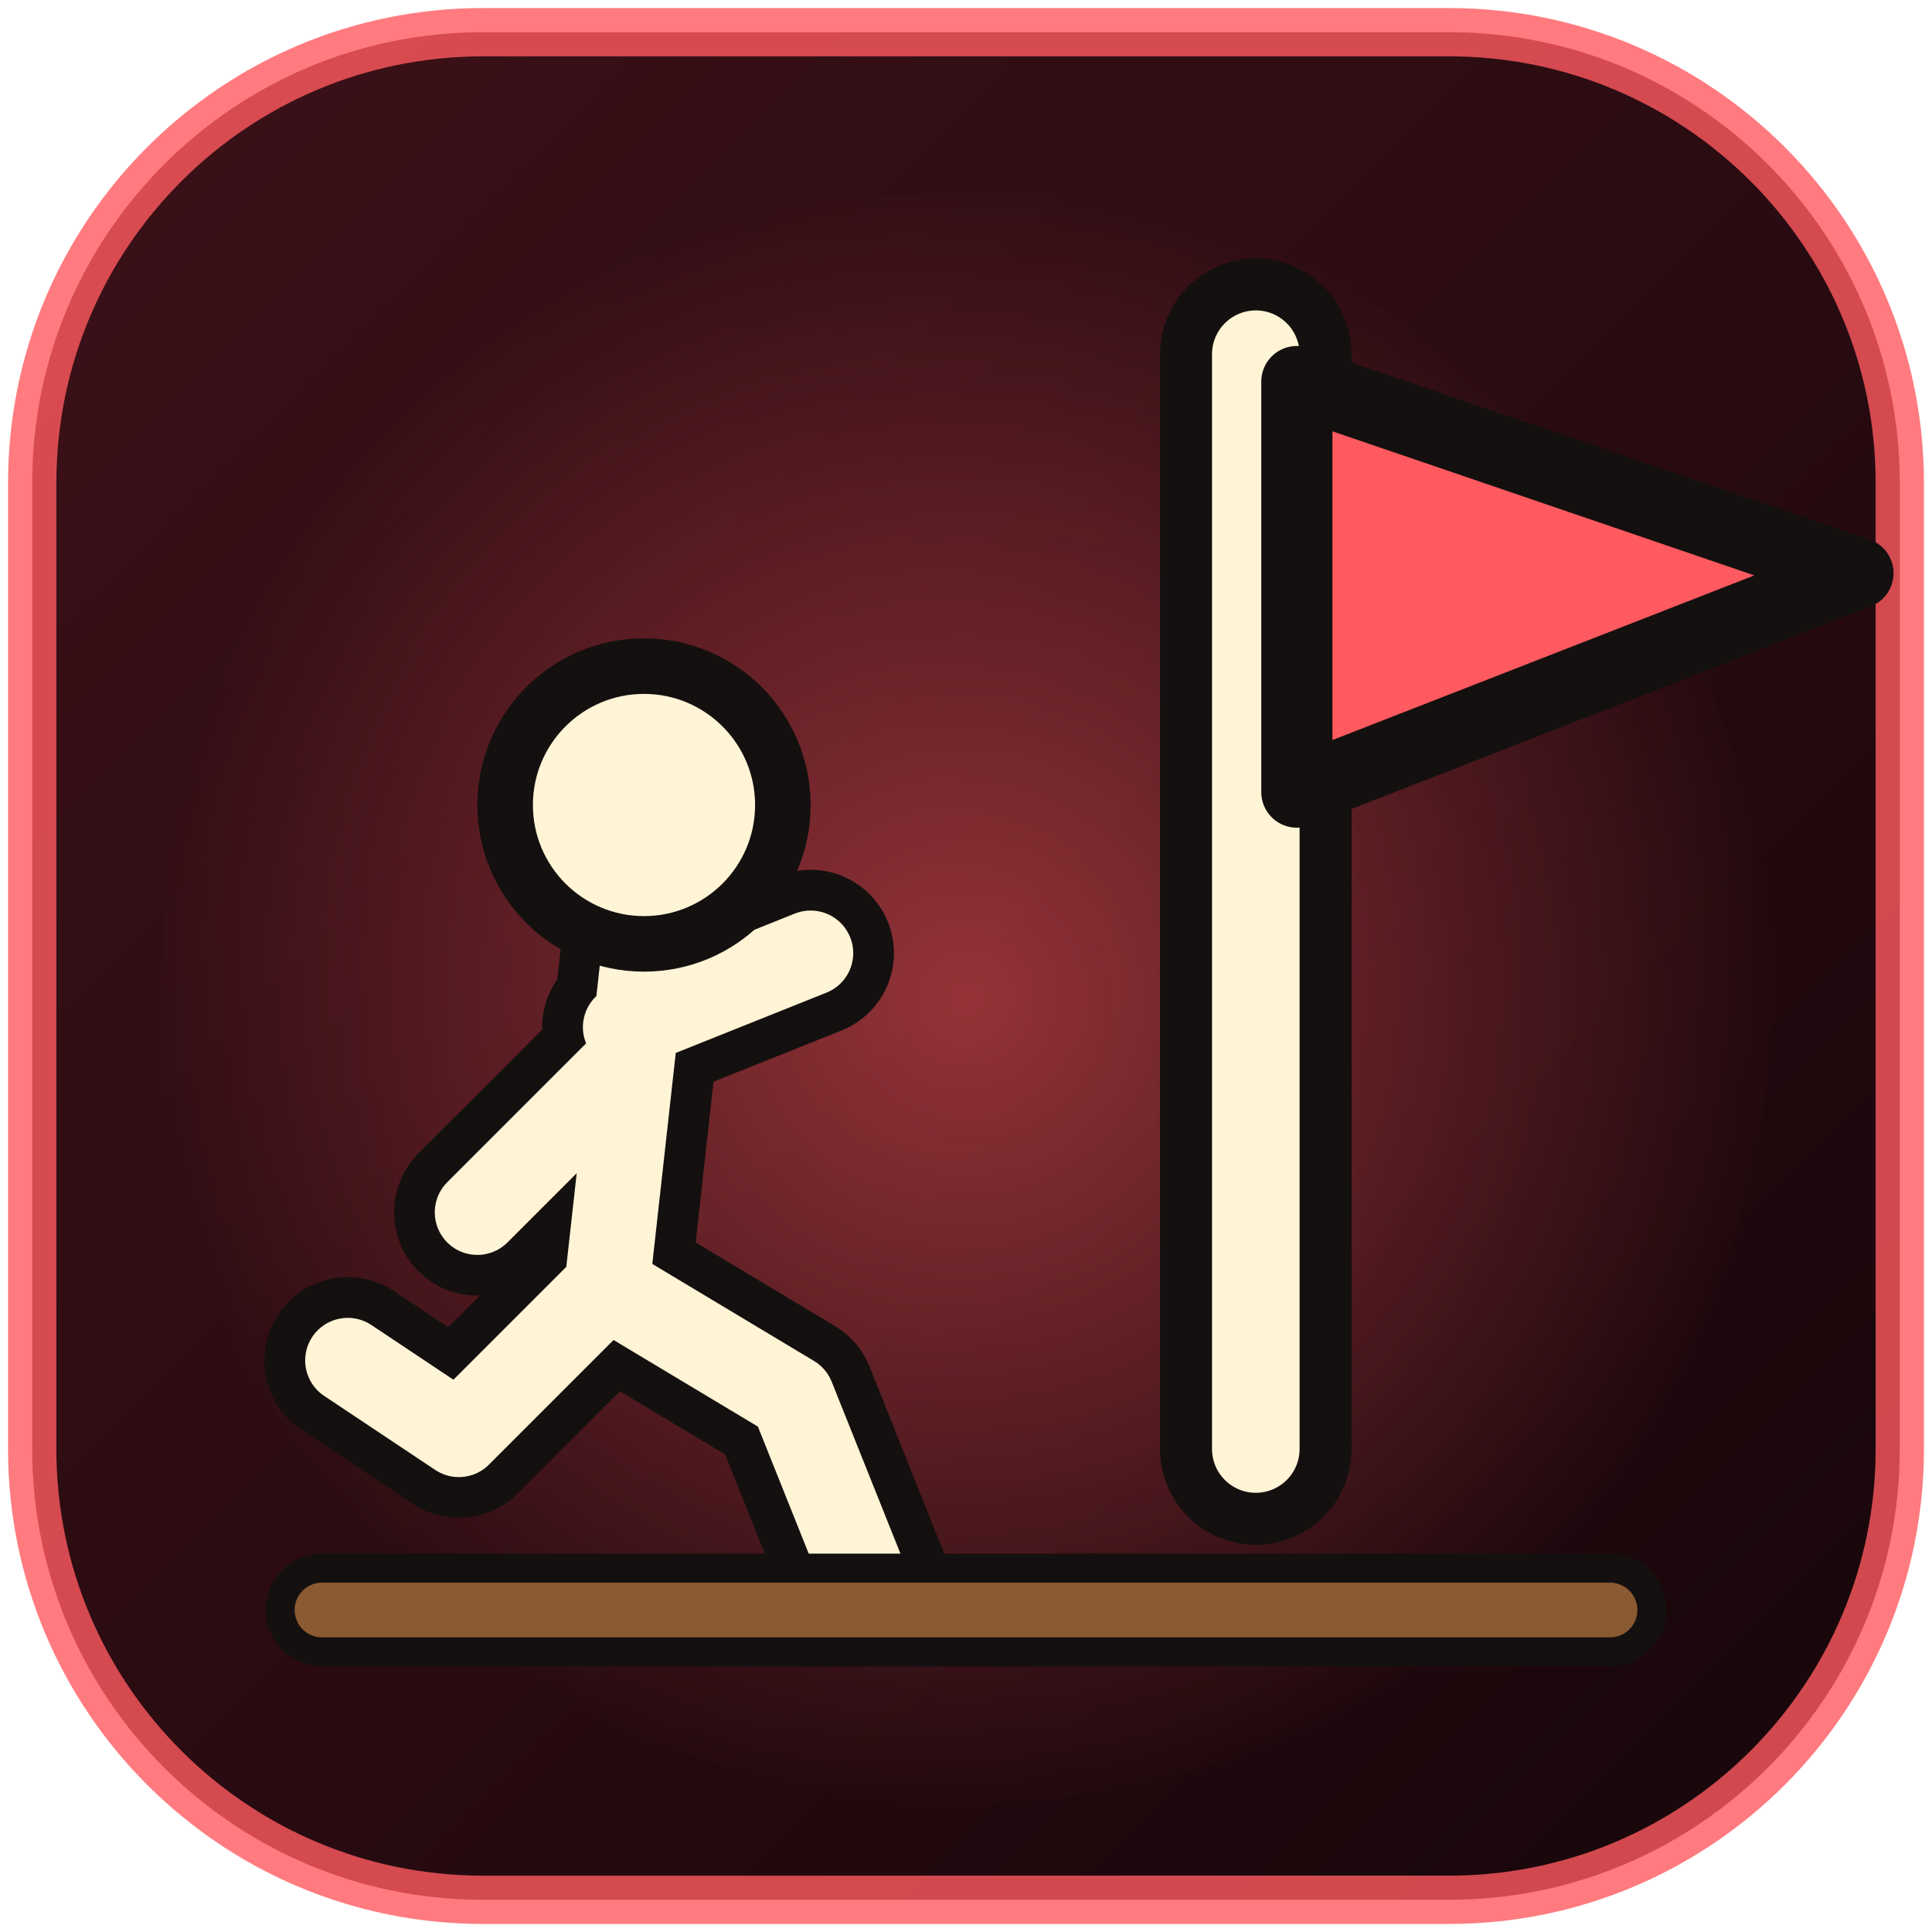
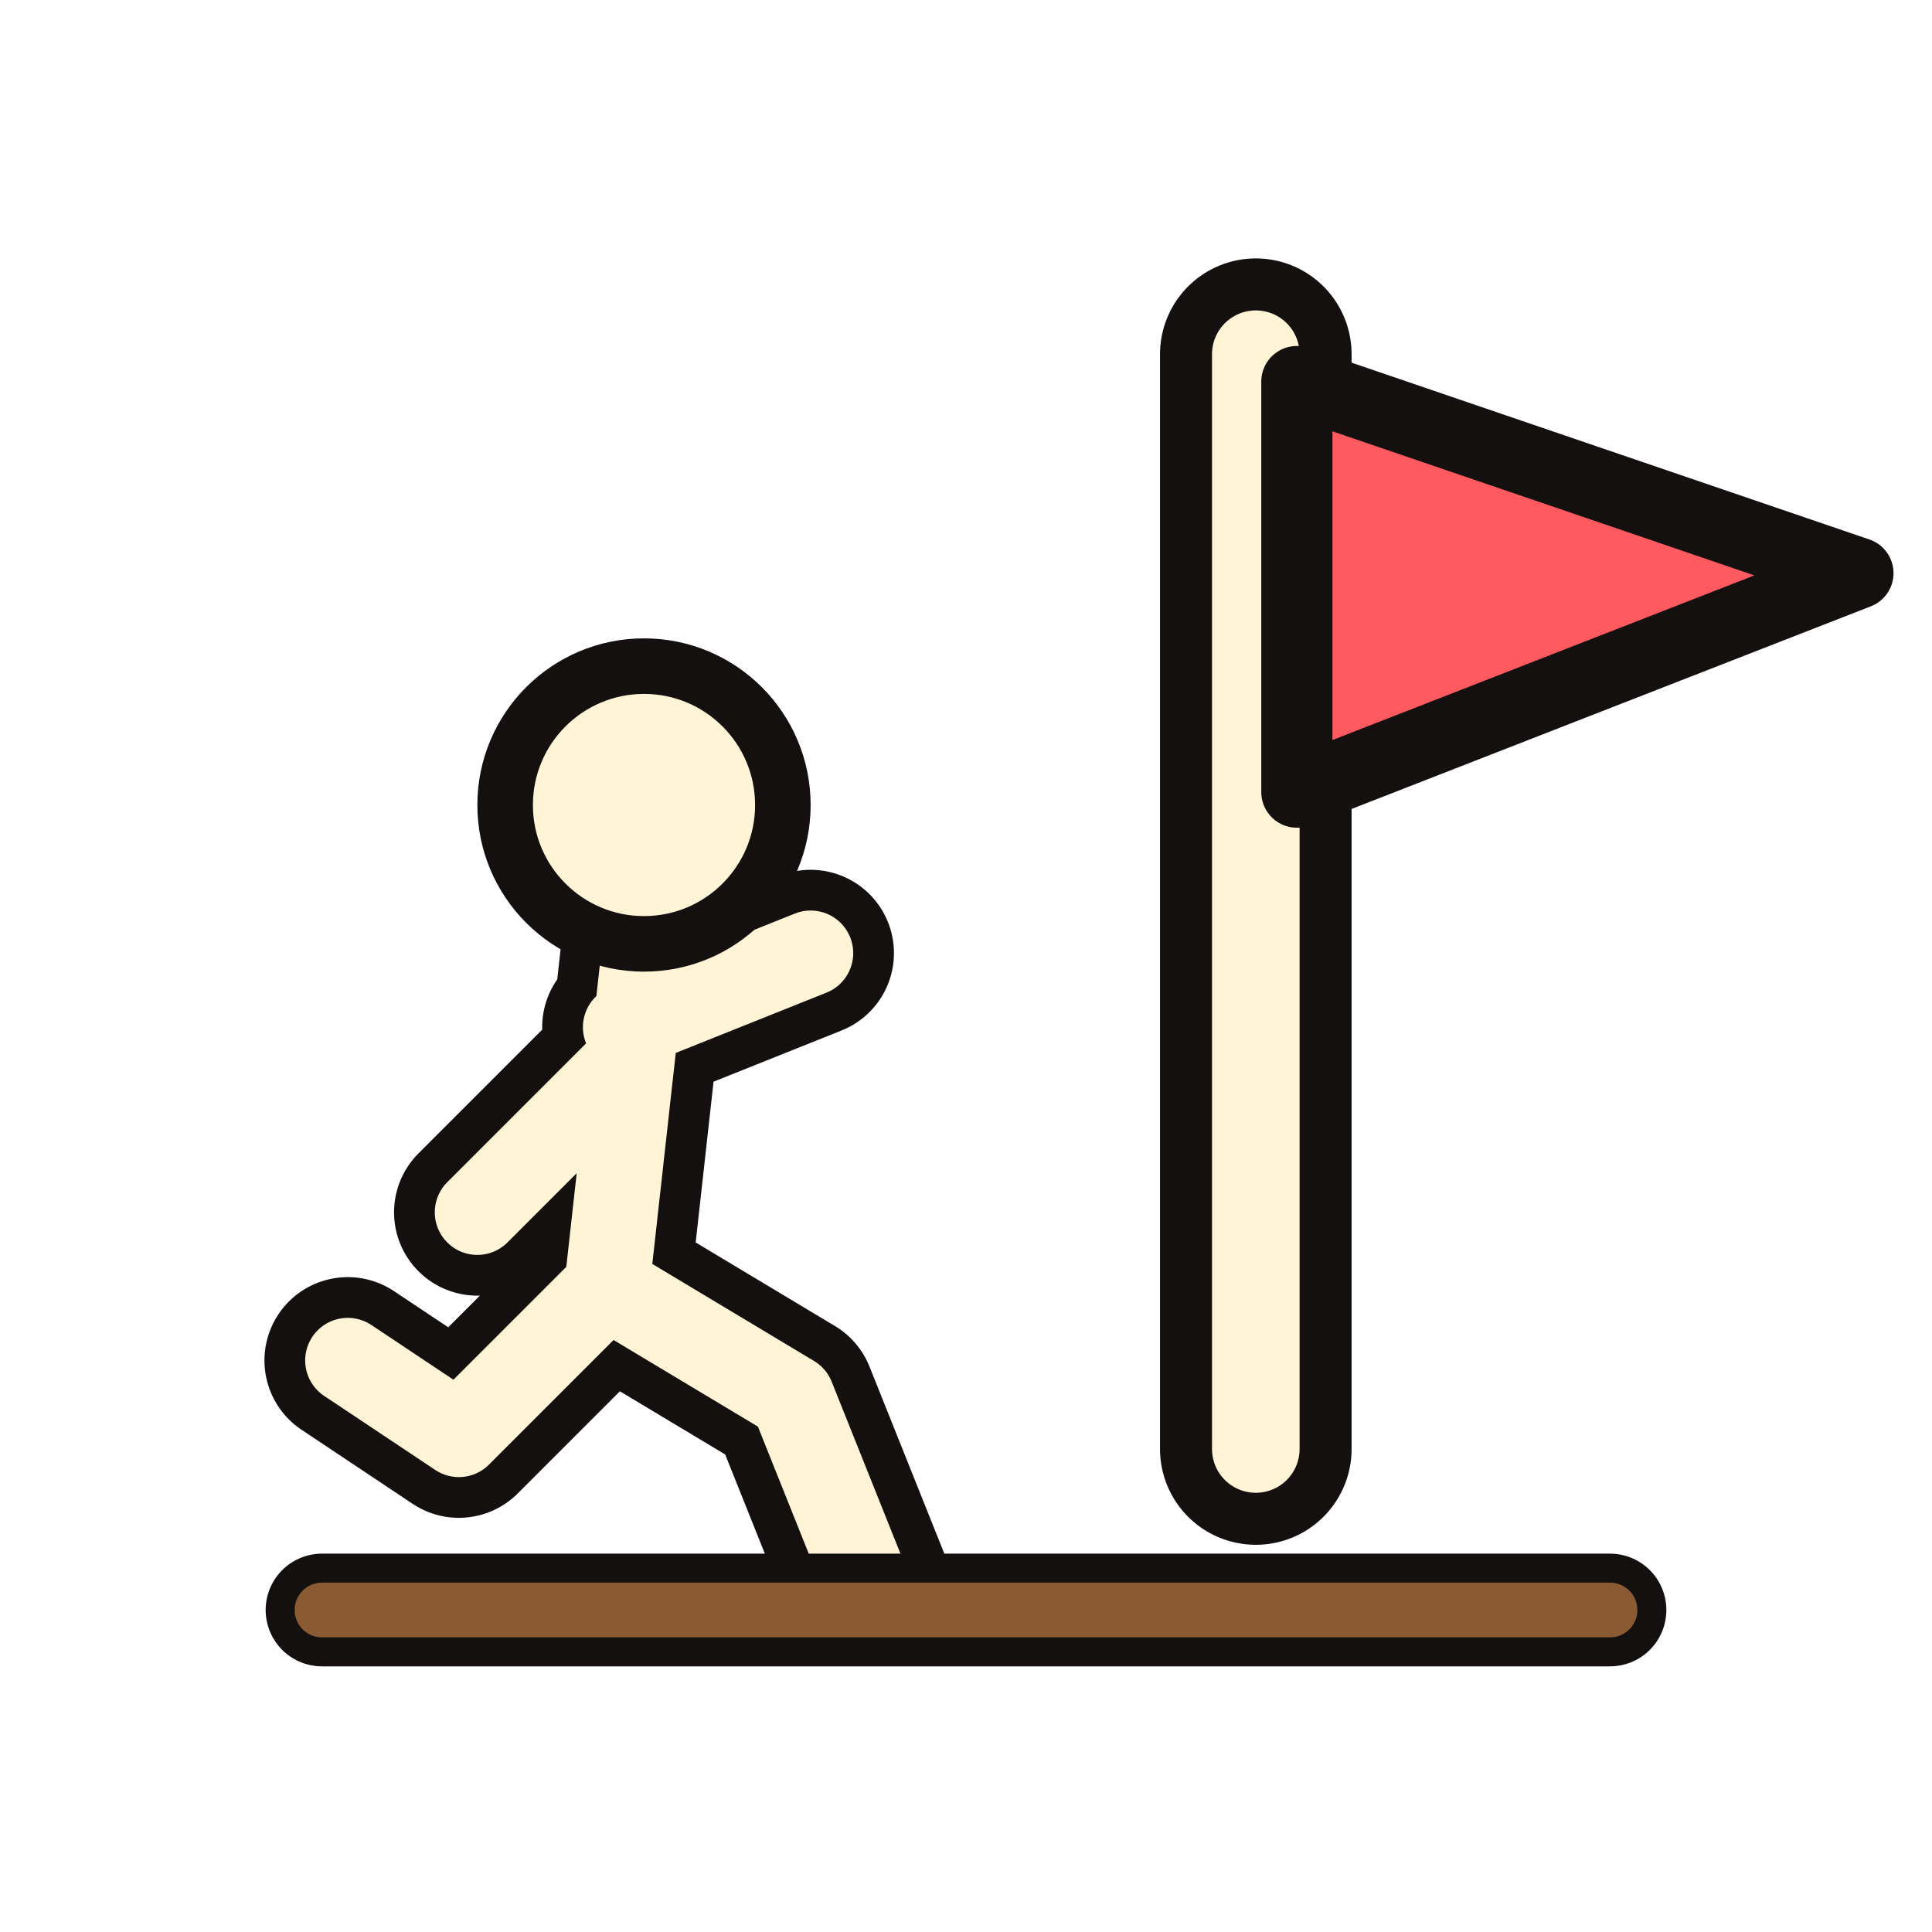
<svg xmlns="http://www.w3.org/2000/svg" viewBox="0 0 120 120">
  <defs>
    <linearGradient id="bctf" x1="0" y1="0" x2="1" y2="1">
      <stop offset="0" stop-color="#3d1118" />
      <stop offset="1" stop-color="#16060a" />
    </linearGradient>
    <radialGradient id="gctf" cx=".5" cy=".5" r=".5">
      <stop offset="0" stop-color="#ff5a5f" stop-opacity=".5" />
      <stop offset="1" stop-color="#ff5a5f" stop-opacity="0" />
    </radialGradient>
  </defs>
-   <rect x="2" y="2" width="116" height="116" rx="28" fill="url(#bctf)" stroke="#ff5a5f" stroke-opacity=".8" stroke-width="3" />
-   <circle cx="60" cy="62" r="50" fill="url(#gctf)" />
  <g transform="translate(78 56) scale(1.7)">
    <path d="M0 -20 V20" stroke="#14100f" stroke-width="7" stroke-linecap="round" />
    <path d="M0 -20 V20" stroke="#fff4d6" stroke-width="3.2" stroke-linecap="round" />
    <path d="M1.5 -19 L22 -12 L1.5 -4 Z" fill="#ff5a5f" stroke="#14100f" stroke-width="2.6" stroke-linejoin="round" />
  </g>
  <g transform="translate(40 50) scale(1.15)">
    <path d="M0 8 L-2 26 M-1 12 L9 8 M-1 14 L-9 22 M-2 26 L8 32 L12 42 M-2 26 L-10 34 L-16 30" fill="none" stroke="#14100f" stroke-width="9" stroke-linecap="round" stroke-linejoin="round" />
    <path d="M0 8 L-2 26 M-1 12 L9 8 M-1 14 L-9 22 M-2 26 L8 32 L12 42 M-2 26 L-10 34 L-16 30" fill="none" stroke="#fff4d6" stroke-width="4.6" stroke-linecap="round" stroke-linejoin="round" />
    <circle cx="0" cy="0" r="7.5" fill="#fff4d6" stroke="#14100f" stroke-width="3" />
  </g>
  <path d="M20 100 H100" stroke="#14100f" stroke-width="7" stroke-linecap="round" />
  <path d="M20 100 H100" stroke="#8a5a32" stroke-width="3.4" stroke-linecap="round" />
</svg>
